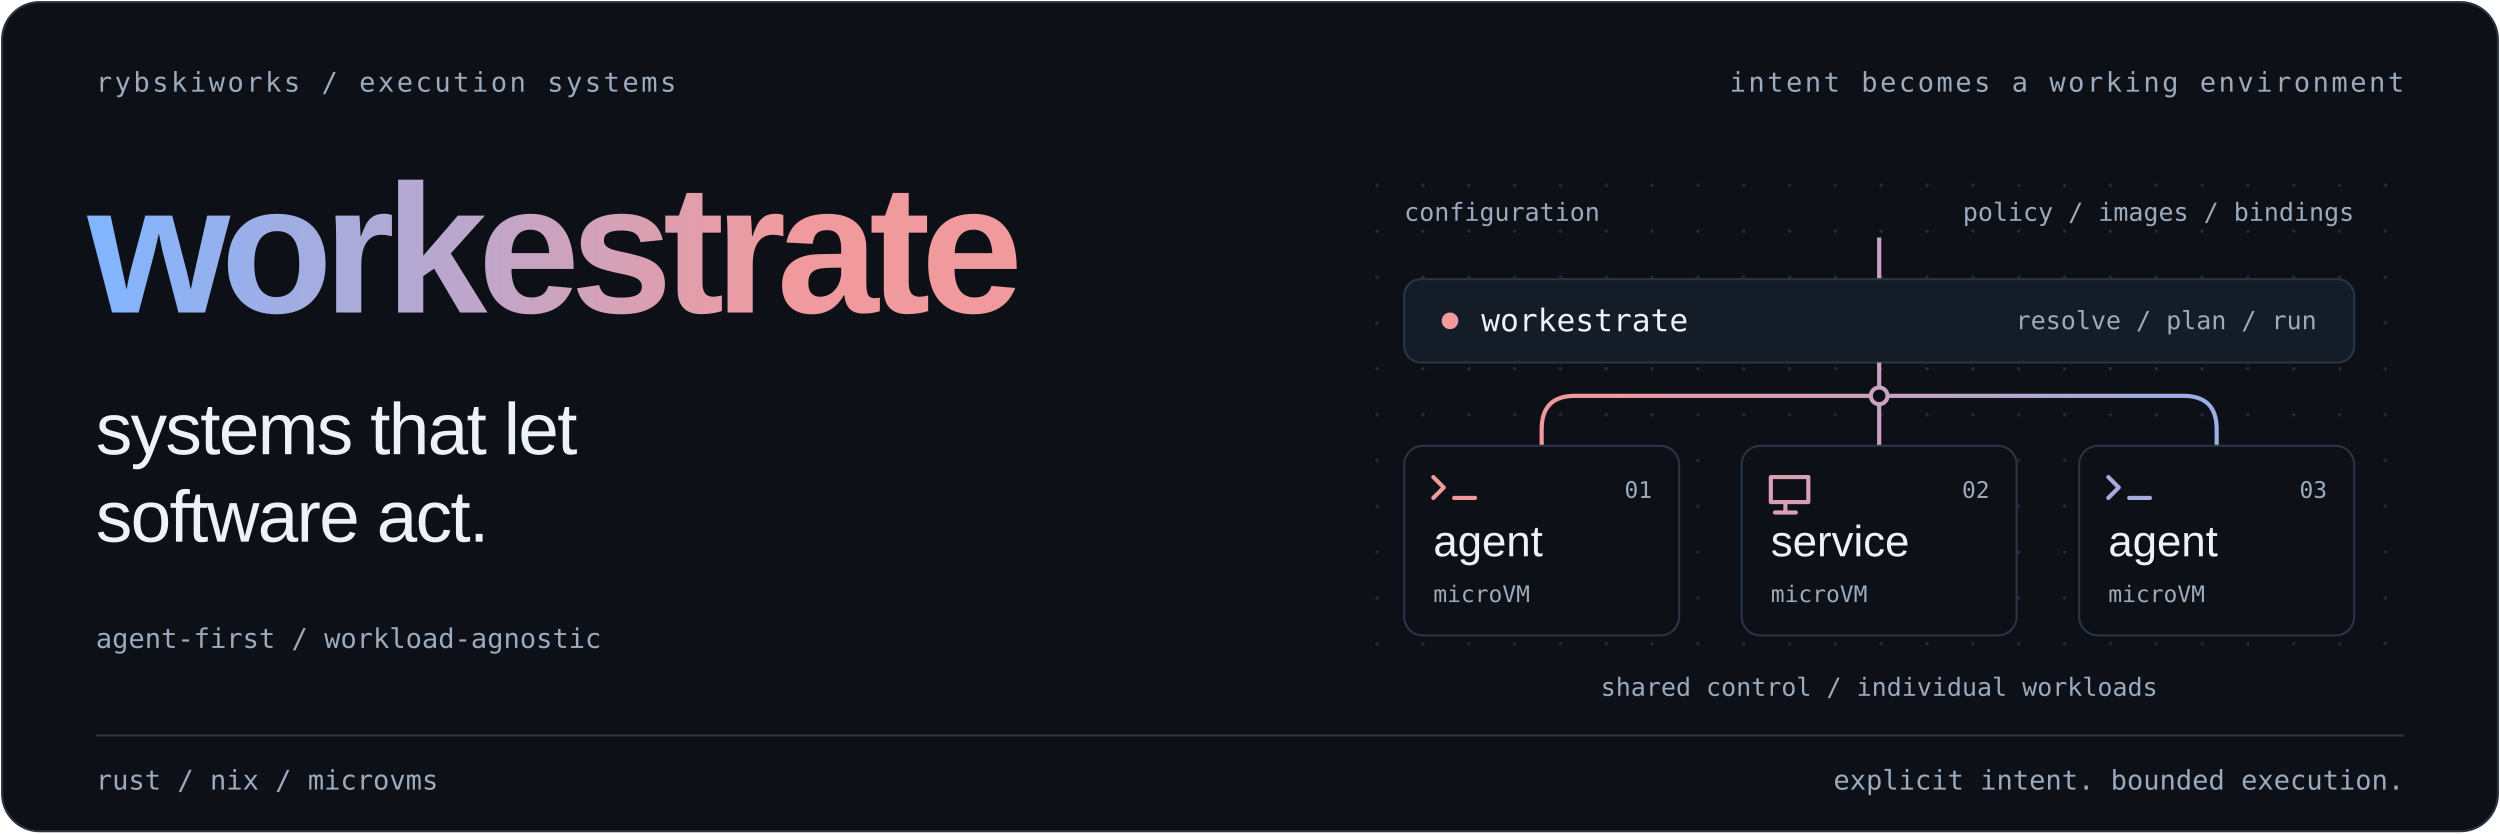
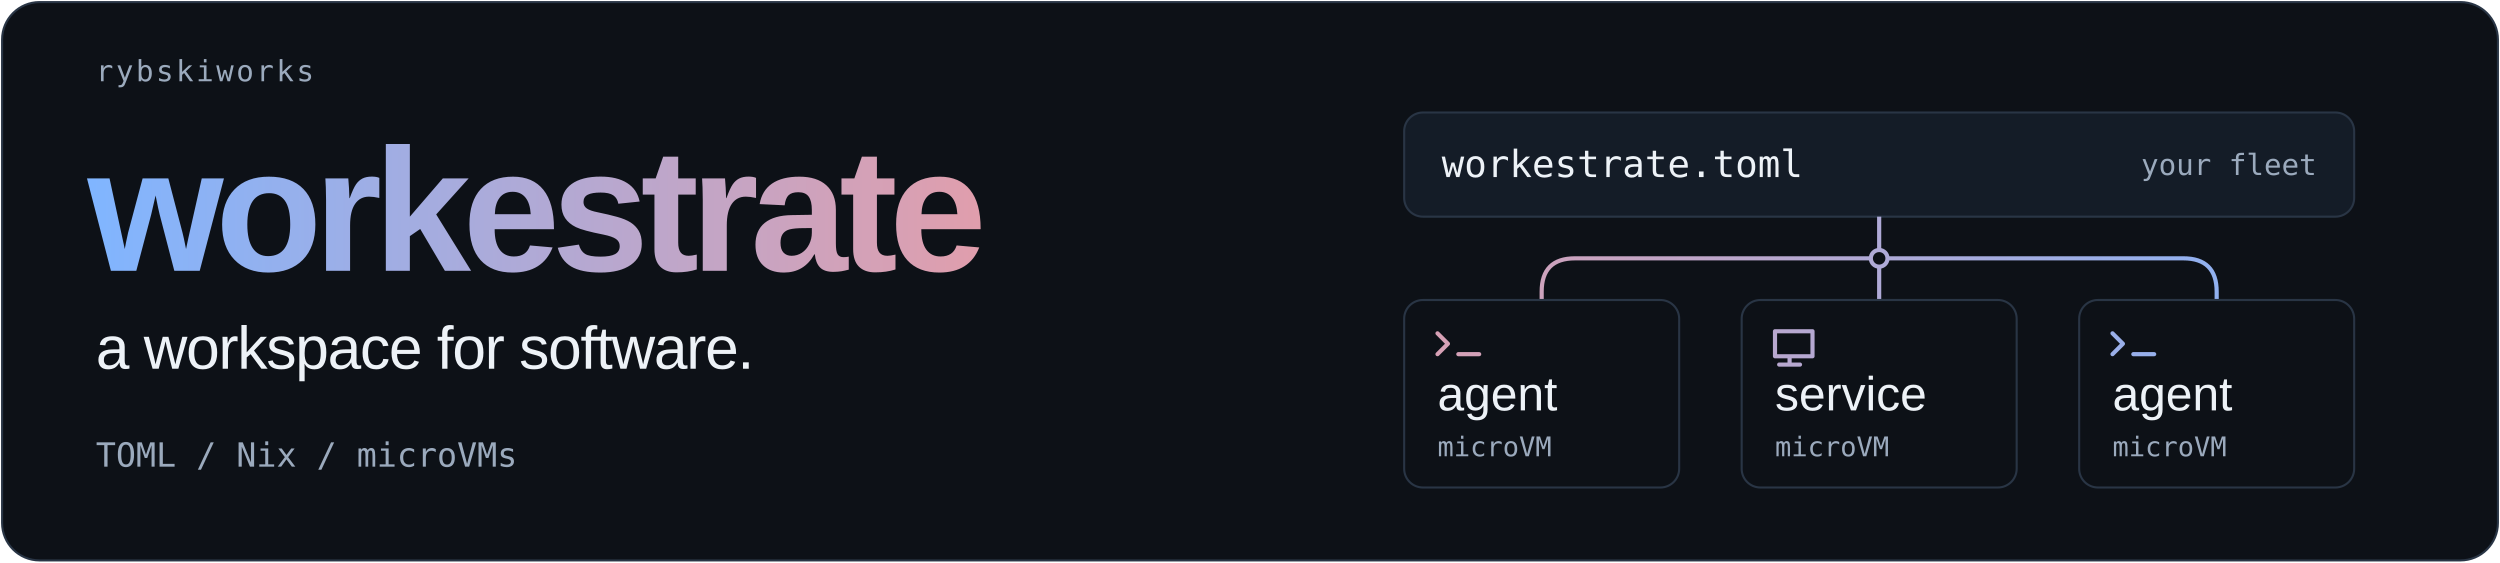
- <svg xmlns="http://www.w3.org/2000/svg" width="1200" height="400" viewBox="0 0 1200 400" role="img" aria-labelledby="title desc">
+ <svg xmlns="http://www.w3.org/2000/svg" width="1200" height="270" viewBox="0 0 1200 270" role="img" aria-labelledby="title desc">
  <defs>
    <linearGradient id="ink" x1="44" y1="0" x2="1156" y2="0" gradientUnits="userSpaceOnUse">
      <stop stop-color="#80b5ff" />
-       <stop offset=".3" stop-color="#f19a9e" />
-       <stop offset=".65" stop-color="#f19a9e" />
+       <stop offset=".45" stop-color="#f19a9e" />
      <stop offset="1" stop-color="#80b5ff" />
    </linearGradient>
-     <pattern id="dots" width="22" height="22" patternUnits="userSpaceOnUse">
-       <circle cx="1" cy="1" r=".8" fill="#334256" />
-     </pattern>
  </defs>
-   <rect x="1" y="1" width="1198" height="398" rx="18" fill="#0d1117" stroke="#293545" />
-   <g font-family="ui-monospace, 'DejaVu Sans Mono', monospace" font-size="13" fill="#9baabd" letter-spacing="1.2">
-     <text x="46" y="44">rybskiworks / execution systems</text>
-     <text x="1154" y="44" text-anchor="end">intent becomes a working environment</text>
+   <rect x="1" y="1" width="1198" height="268" rx="18" fill="#0d1117" stroke="#293545" />
+   <text x="46" y="39" font-family="ui-monospace, 'DejaVu Sans Mono', monospace" font-size="14" letter-spacing="1.2" fill="#9baabd">rybskiworks</text>
+   <g font-family="Arial, Helvetica, sans-serif">
+     <text x="42" y="130" font-size="84" font-weight="700" letter-spacing="-4" fill="url(#ink)">workestrate</text>
+     <text x="46" y="177" font-size="29" letter-spacing="-.6" fill="#edf2f7">a workspace for software.</text>
  </g>
-   <g font-family="Arial, Helvetica, sans-serif">
-     <text x="42" y="150" font-size="88" font-weight="700" letter-spacing="-4.5" fill="url(#ink)">workestrate</text>
-     <text x="46" y="218" font-size="35" letter-spacing="-.8" fill="#edf2f7">systems that let</text>
-     <text x="46" y="260" font-size="35" letter-spacing="-.8" fill="#edf2f7">software act.</text>
+   <text x="46" y="224" font-family="ui-monospace, 'DejaVu Sans Mono', monospace" font-size="16" fill="#9baabd">TOML / Nix / microVMs</text>
+   <rect x="674" y="54" width="456" height="50" rx="9" fill="#141c27" stroke="#293545" />
+   <g font-family="ui-monospace, 'DejaVu Sans Mono', monospace">
+     <text x="692" y="85" font-size="18" fill="#edf2f7">workestrate.toml</text>
+     <text x="1112" y="84" text-anchor="end" font-size="14" fill="#9baabd">your fleet</text>
  </g>
-   <text x="46" y="311" font-family="ui-monospace, 'DejaVu Sans Mono', monospace" font-size="13" fill="#9baabd">agent-first / workload-agnostic</text>
-   <rect x="650" y="78" width="504" height="248" rx="12" fill="url(#dots)" opacity=".55" />
-   <g font-family="ui-monospace, 'DejaVu Sans Mono', monospace" font-size="12" fill="#9baabd">
-     <text x="674" y="106">configuration</text>
-     <text x="1130" y="106" text-anchor="end">policy / images / bindings</text>
-   </g>
-   <path d="M902 114V134" fill="none" stroke="url(#ink)" stroke-width="2" />
-   <rect x="674" y="134" width="456" height="40" rx="8" fill="#141c27" stroke="#293545" />
-   <circle cx="696" cy="154" r="4" fill="url(#ink)" />
-   <text x="711" y="159" font-family="ui-monospace, 'DejaVu Sans Mono', monospace" font-size="15" fill="#edf2f7">workestrate</text>
-   <text x="1112" y="158" text-anchor="end" font-family="ui-monospace, 'DejaVu Sans Mono', monospace" font-size="12" fill="#9baabd">resolve / plan / run</text>
-   <path d="M902 174V214M902 190H756Q740 190 740 206V214M902 190H1048Q1064 190 1064 206V214" fill="none" stroke="url(#ink)" stroke-width="2" />
-   <circle cx="902" cy="190" r="4" fill="#0d1117" stroke="url(#ink)" stroke-width="2" />
+   <path d="M902 104V144M902 124H756Q740 124 740 140V144M902 124H1048Q1064 124 1064 140V144" fill="none" stroke="url(#ink)" stroke-width="2" />
+   <circle cx="902" cy="124" r="4" fill="#0d1117" stroke="url(#ink)" stroke-width="2" />
  <g fill="#0d1117" stroke="#293545">
-     <rect x="674" y="214" width="132" height="91" rx="9" />
-     <rect x="836" y="214" width="132" height="91" rx="9" />
-     <rect x="998" y="214" width="132" height="91" rx="9" />
+     <rect x="674" y="144" width="132" height="90" rx="9" />
+     <rect x="836" y="144" width="132" height="90" rx="9" />
+     <rect x="998" y="144" width="132" height="90" rx="9" />
  </g>
  <g fill="none" stroke="url(#ink)" stroke-width="2" stroke-linecap="round" stroke-linejoin="round">
-     <path d="M688 229l5 5-5 5m10 0h10M850 229h18v12h-18zM857 241v5m-5 0h10M1012 229l5 5-5 5m10 0h10" />
+     <path d="M690 160l5 5-5 5m10 0h10M852 159h18v12h-18zM859 171v4m-5 0h10M1014 160l5 5-5 5m10 0h10" />
  </g>
-   <g font-family="ui-monospace, 'DejaVu Sans Mono', monospace" font-size="11" fill="#9baabd" text-anchor="end">
-     <text x="793" y="239">01</text>
-     <text x="955" y="239">02</text>
-     <text x="1117" y="239">03</text>
+   <g font-family="Arial, Helvetica, sans-serif" font-size="23" fill="#edf2f7">
+     <text x="690" y="197">agent</text>
+     <text x="852" y="197">service</text>
+     <text x="1014" y="197">agent</text>
  </g>
-   <g font-family="Arial, Helvetica, sans-serif" font-size="21" fill="#edf2f7">
-     <text x="688" y="267">agent</text>
-     <text x="850" y="267">service</text>
-     <text x="1012" y="267">agent</text>
-   </g>
-   <g font-family="ui-monospace, 'DejaVu Sans Mono', monospace" font-size="11" fill="#9baabd">
-     <text x="688" y="289">microVM</text>
-     <text x="850" y="289">microVM</text>
-     <text x="1012" y="289">microVM</text>
-     <text x="902" y="334" text-anchor="middle" font-size="12">shared control / individual workloads</text>
-   </g>
-   <path d="M46 353H1154" stroke="#293545" />
  <g font-family="ui-monospace, 'DejaVu Sans Mono', monospace" font-size="13" fill="#9baabd">
-     <text x="46" y="379">rust / nix / microvms</text>
-     <text x="1154" y="379" text-anchor="end">explicit intent. bounded execution.</text>
+     <text x="690" y="219">microVM</text>
+     <text x="852" y="219">microVM</text>
+     <text x="1014" y="219">microVM</text>
  </g>
</svg>
